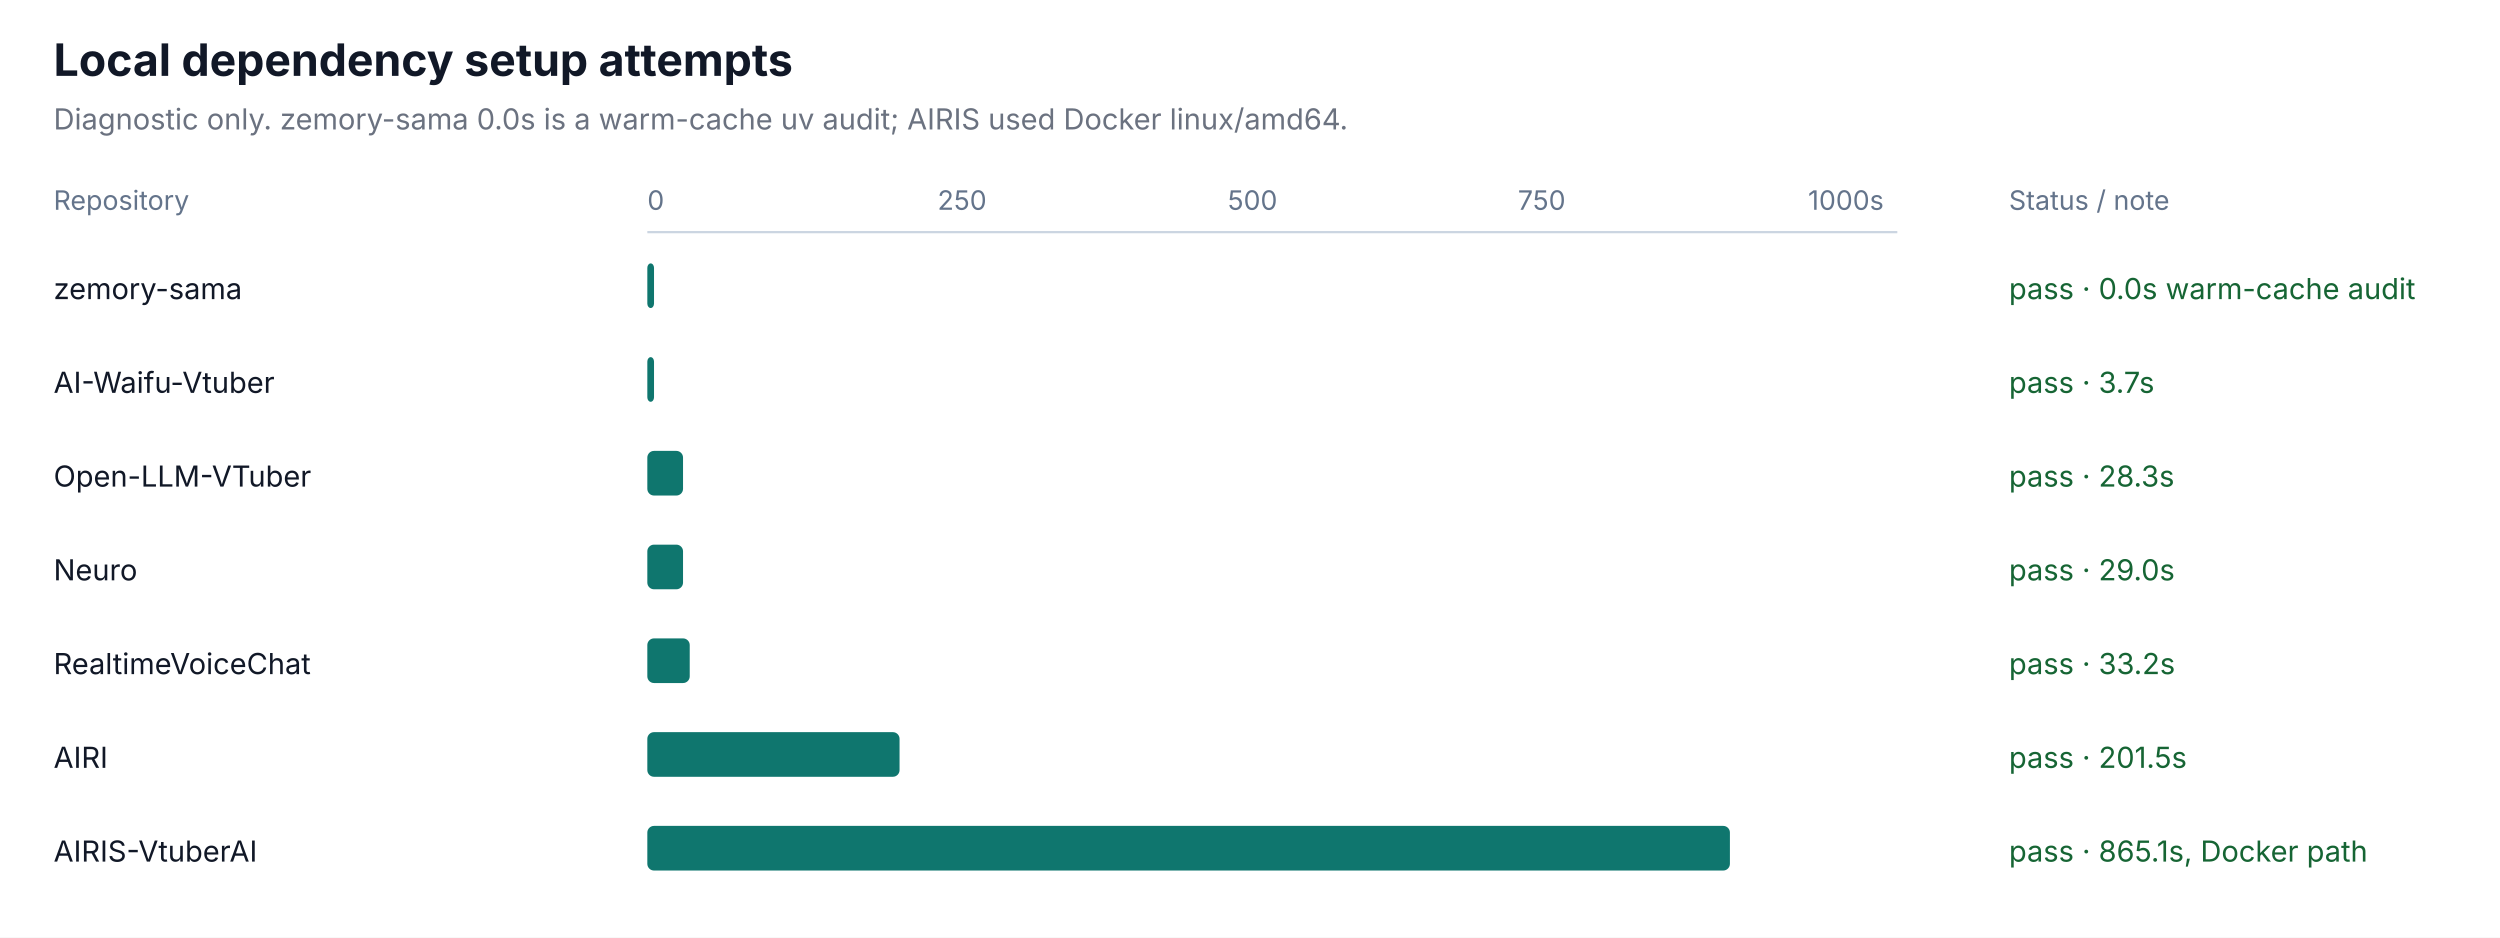
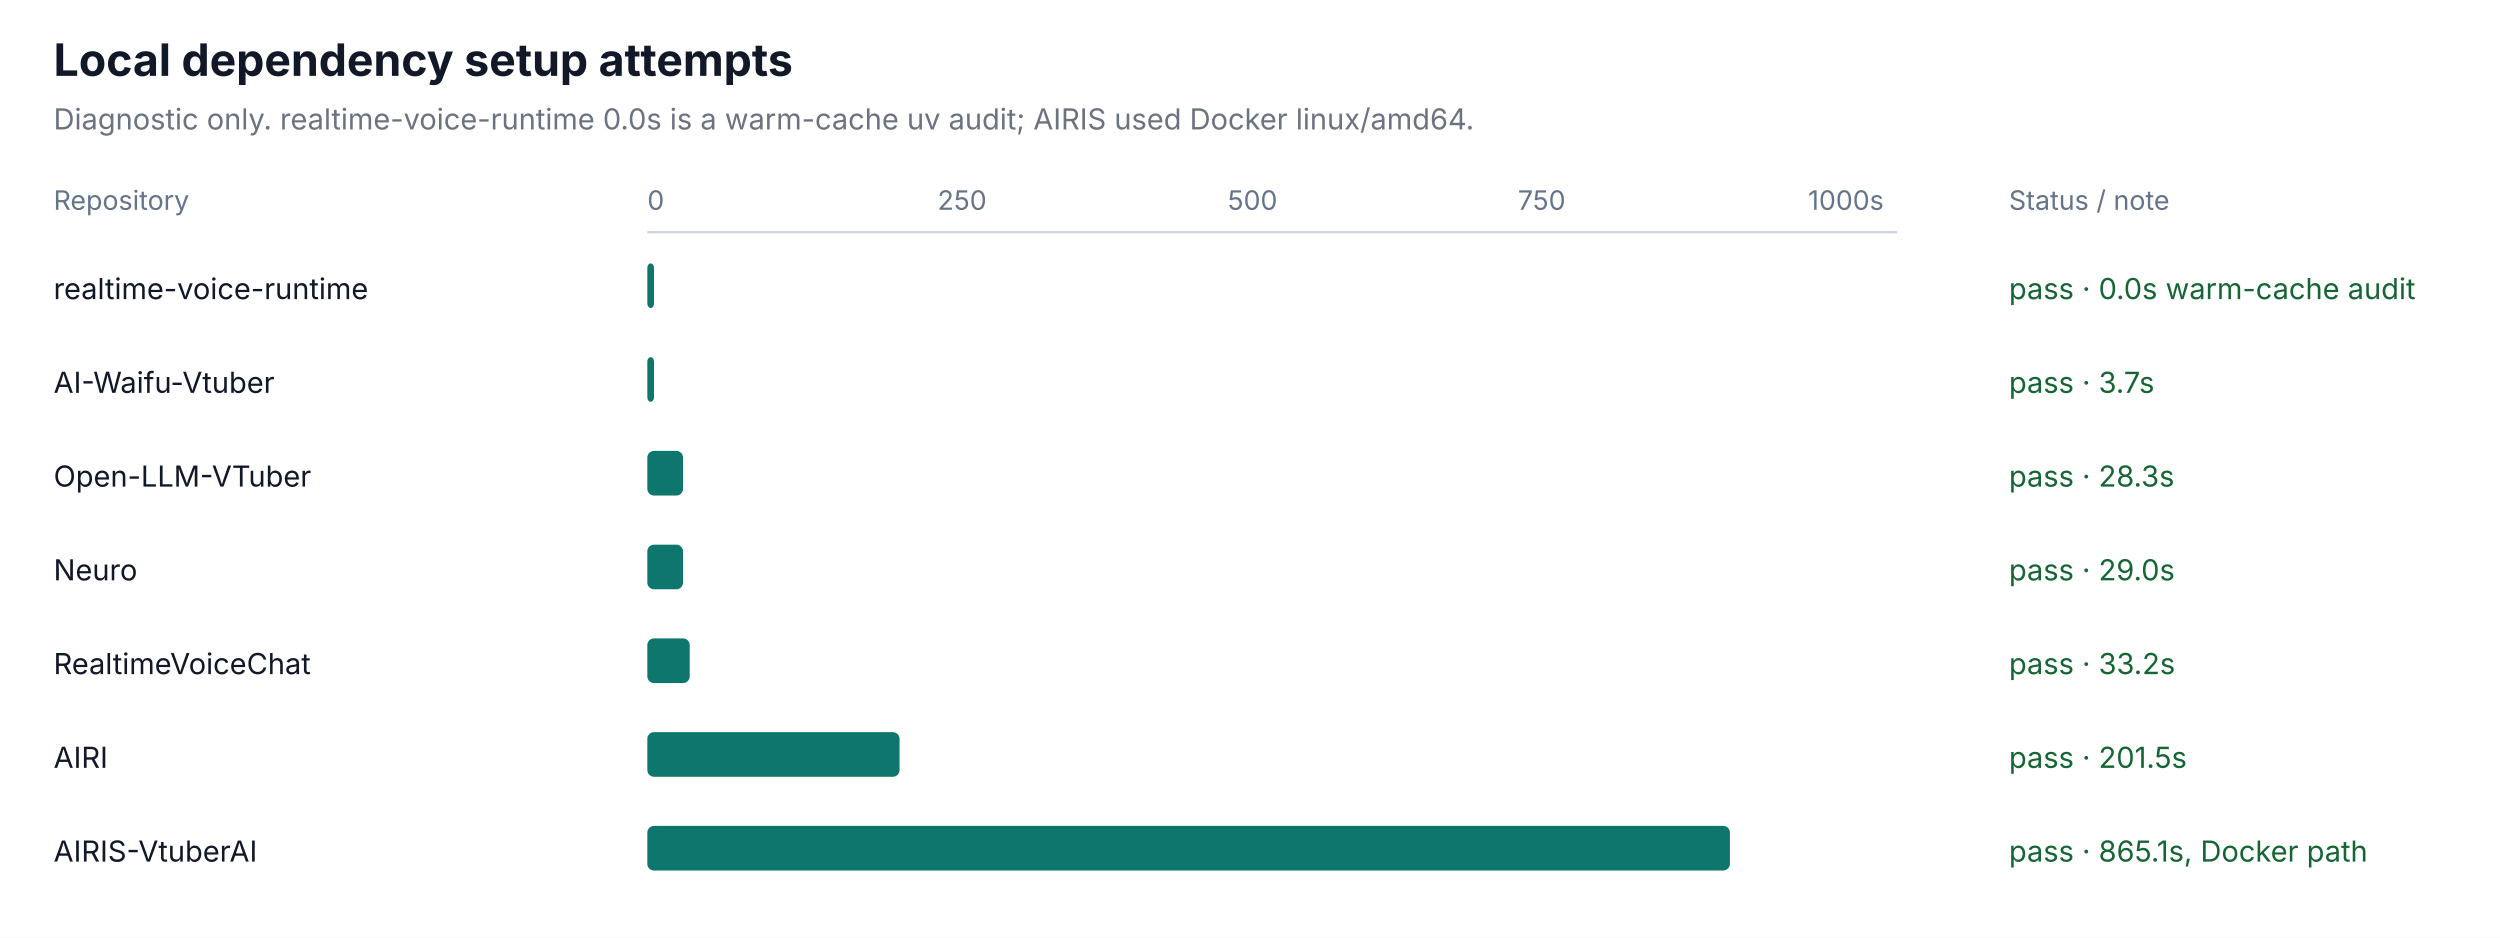
<svg xmlns="http://www.w3.org/2000/svg" width="1120" height="420" viewBox="0 0 1120 420" role="img" aria-labelledby="title desc">
  <rect width="1120" height="420" fill="#ffffff" />
  <text x="24" y="34" font-family="Inter, Arial, sans-serif" font-size="20" font-weight="700" fill="#111827">Local dependency setup attempts</text>
-   <text x="24" y="58" font-family="Inter, Arial, sans-serif" font-size="13" fill="#6b7280">Diagnostic only. zemory-sama 0.0s is a warm-cache uv audit; AIRIS used Docker linux/amd64.</text>
+   <text x="24" y="58" font-family="Inter, Arial, sans-serif" font-size="13" fill="#6b7280">Diagnostic only. realtime-voice-runtime 0.0s is a warm-cache uv audit; AIRIS used Docker linux/amd64.</text>
  <g font-family="Inter, Arial, sans-serif" font-size="12">
    <text x="24" y="94" fill="#64748b">Repository</text>
    <text x="290" y="94" fill="#64748b">0</text>
    <text x="420" y="94" fill="#64748b">250</text>
    <text x="550" y="94" fill="#64748b">500</text>
    <text x="680" y="94" fill="#64748b">750</text>
    <text x="810" y="94" fill="#64748b">1000s</text>
    <text x="900" y="94" fill="#64748b">Status / note</text>
    <line x1="290" y1="104" x2="850" y2="104" stroke="#cbd5e1" />
  </g>
  <g font-family="Inter, Arial, sans-serif" font-size="13">
-     <text x="24" y="134" fill="#111827">zemory-sama</text>
+     <text x="24" y="134" fill="#111827">realtime-voice-runtime</text>
    <rect x="290" y="118" width="3" height="20" rx="2" fill="#0f766e" />
    <text x="900" y="134" fill="#166534">pass · 0.0s warm-cache audit</text>
    <text x="24" y="176" fill="#111827">AI-Waifu-Vtuber</text>
    <rect x="290" y="160" width="3" height="20" rx="2" fill="#0f766e" />
    <text x="900" y="176" fill="#166534">pass · 3.7s</text>
    <text x="24" y="218" fill="#111827">Open-LLM-VTuber</text>
    <rect x="290" y="202" width="16" height="20" rx="3" fill="#0f766e" />
    <text x="900" y="218" fill="#166534">pass · 28.3s</text>
    <text x="24" y="260" fill="#111827">Neuro</text>
    <rect x="290" y="244" width="16" height="20" rx="3" fill="#0f766e" />
    <text x="900" y="260" fill="#166534">pass · 29.0s</text>
    <text x="24" y="302" fill="#111827">RealtimeVoiceChat</text>
    <rect x="290" y="286" width="19" height="20" rx="3" fill="#0f766e" />
    <text x="900" y="302" fill="#166534">pass · 33.2s</text>
    <text x="24" y="344" fill="#111827">AIRI</text>
    <rect x="290" y="328" width="113" height="20" rx="3" fill="#0f766e" />
    <text x="900" y="344" fill="#166534">pass · 201.5s</text>
    <text x="24" y="386" fill="#111827">AIRIS-VtuberAI</text>
    <rect x="290" y="370" width="485" height="20" rx="3" fill="#0f766e" />
    <text x="900" y="386" fill="#166534">pass · 865.1s, Docker path</text>
  </g>
</svg>
